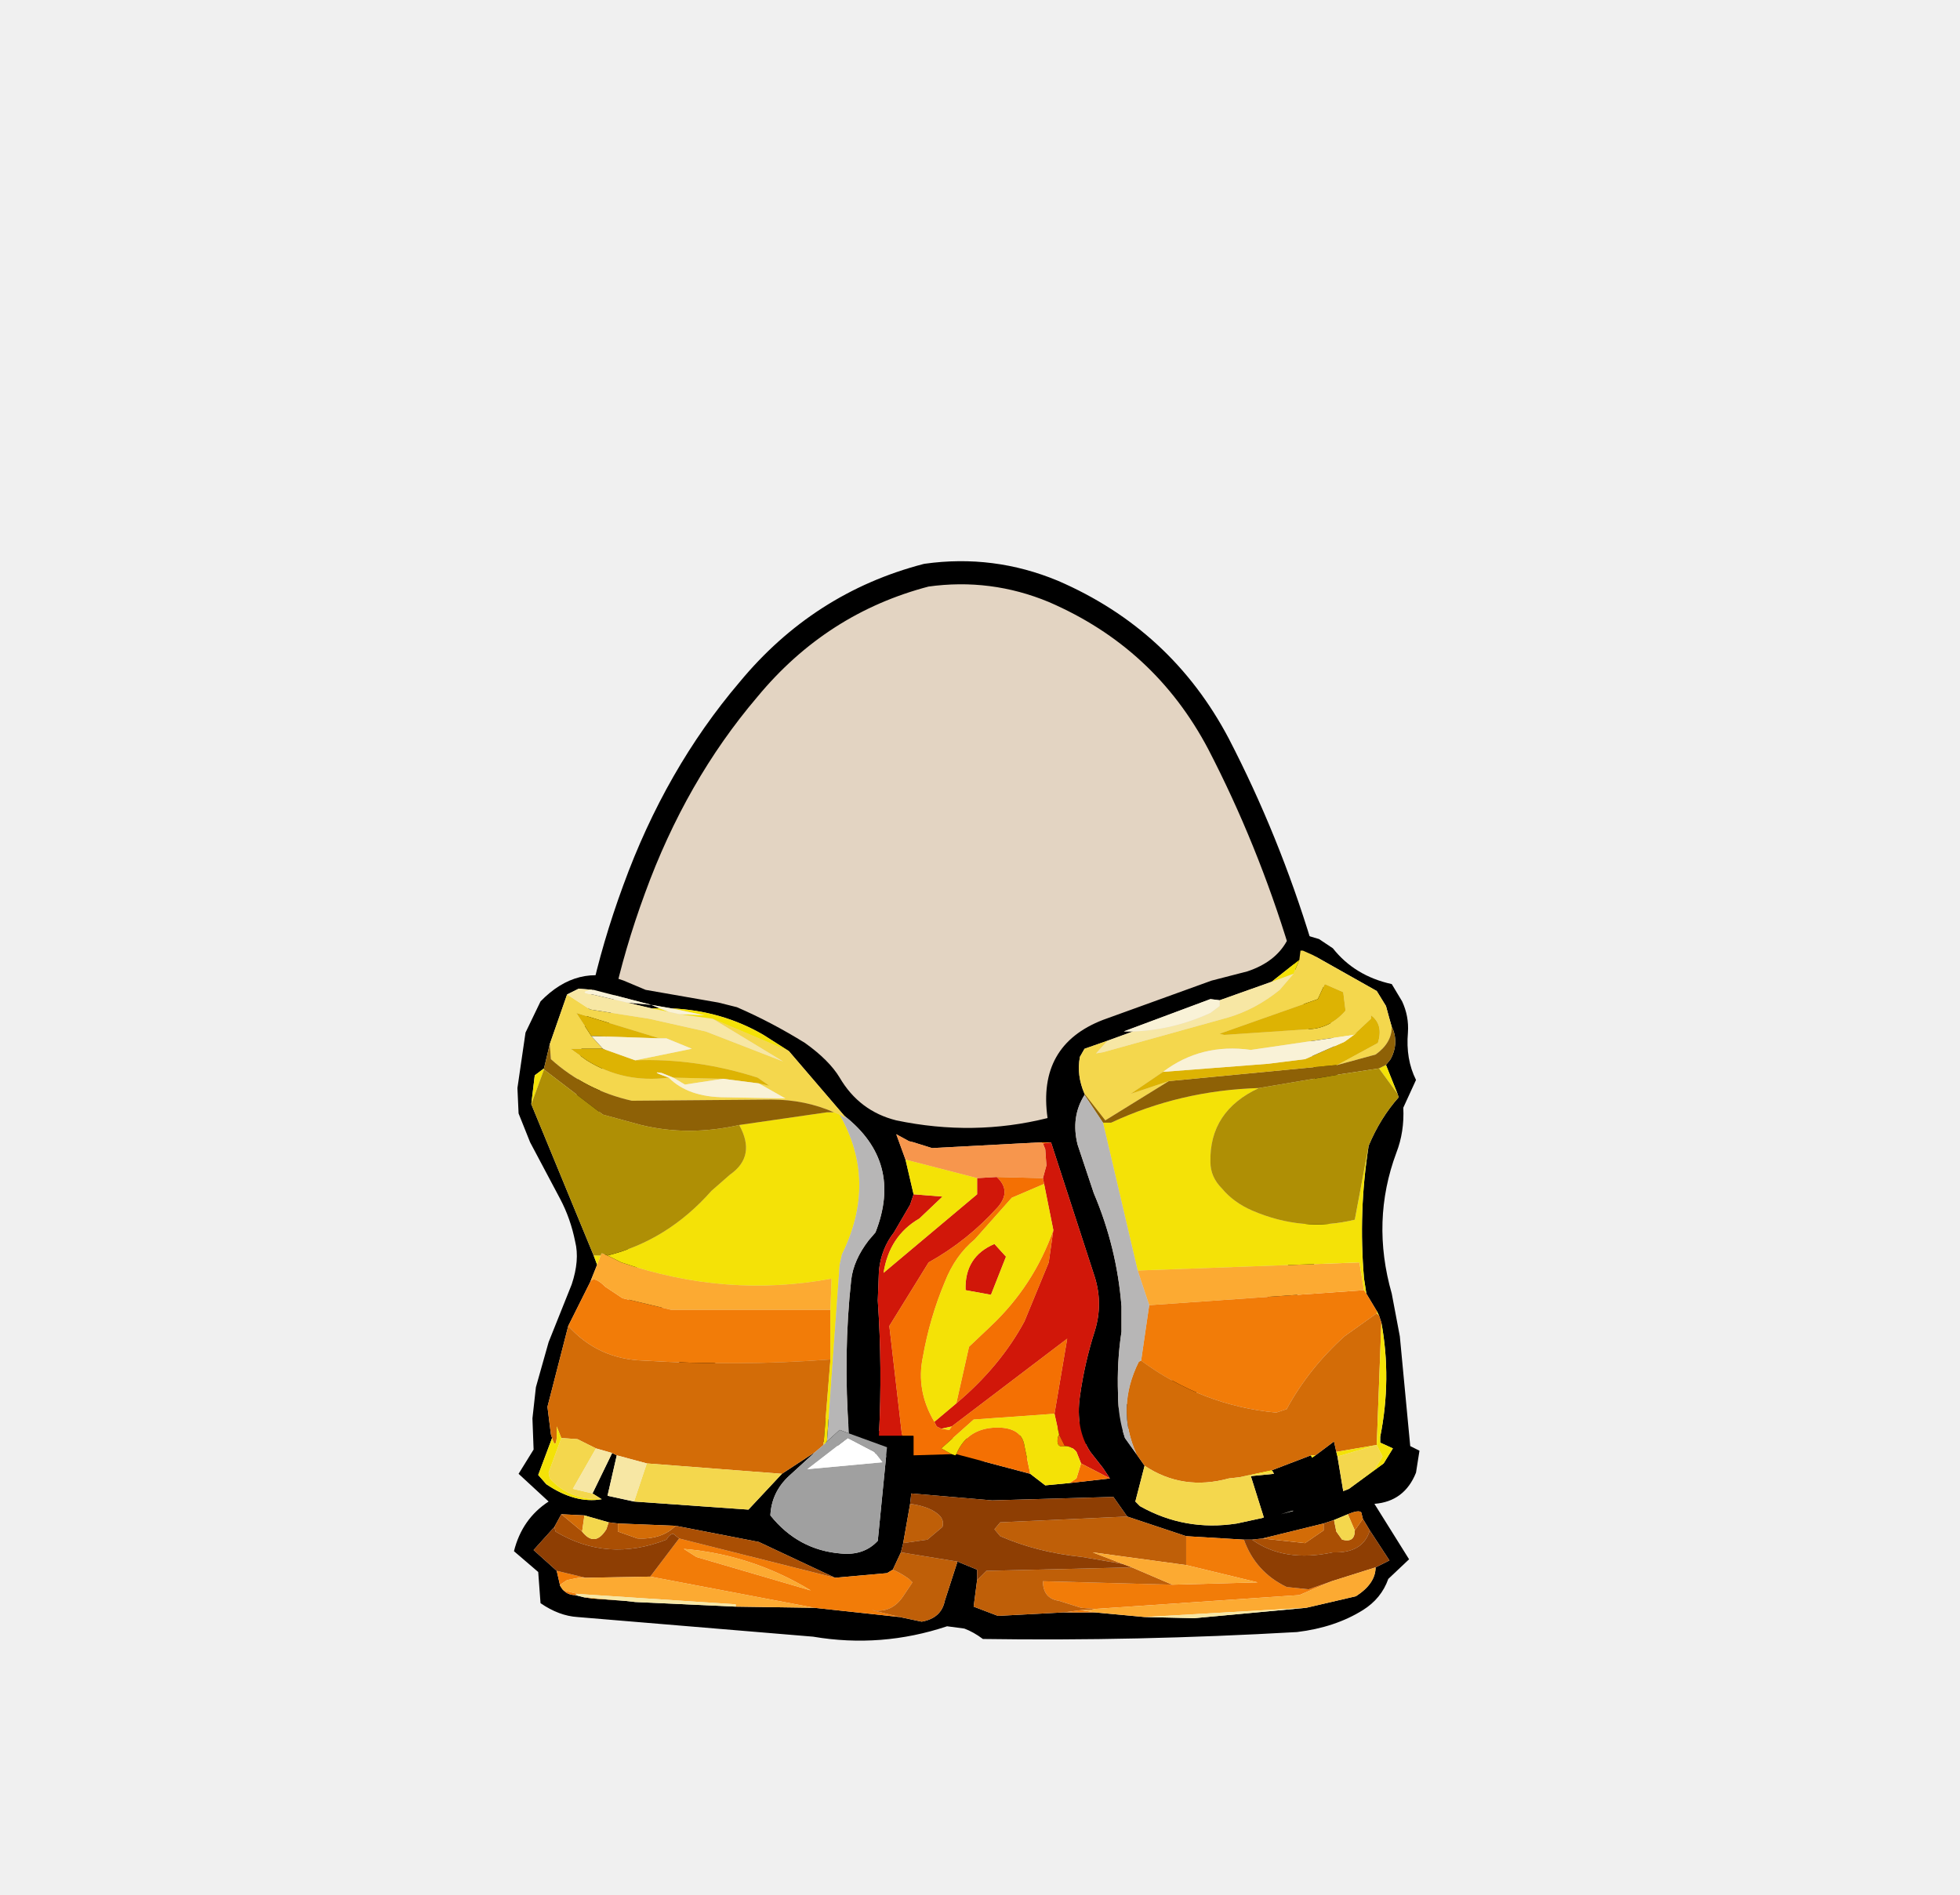
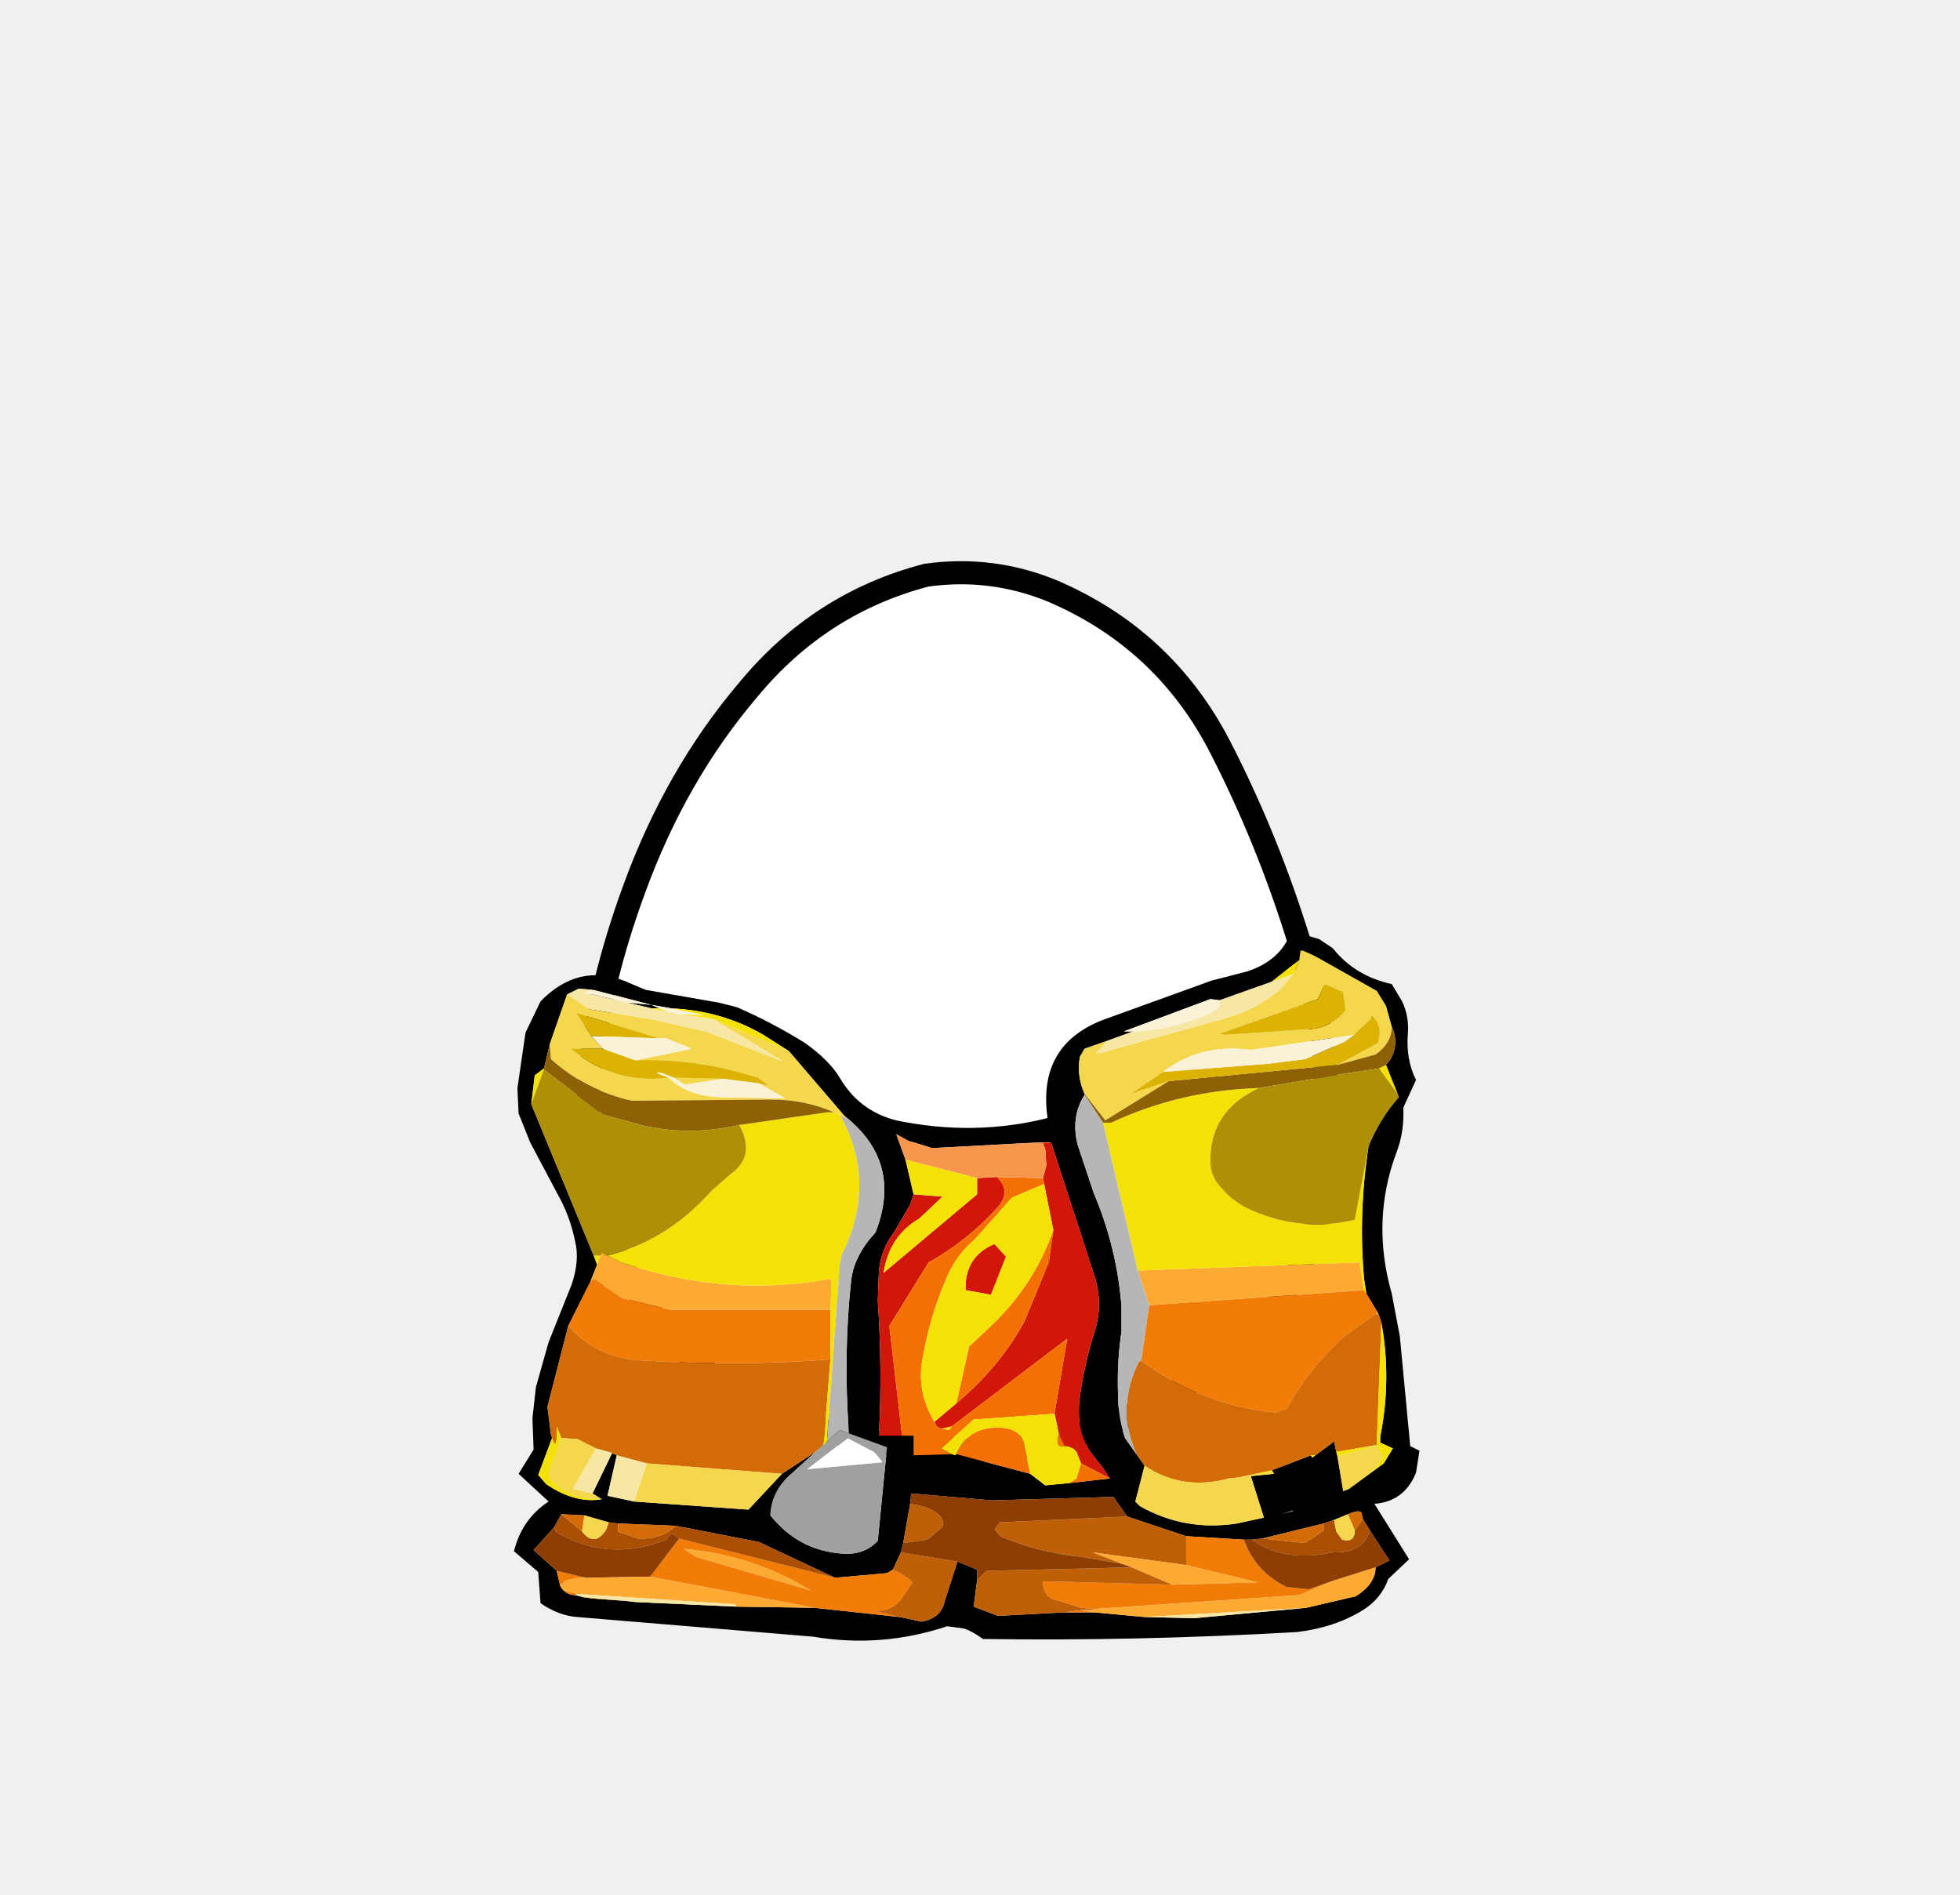
<svg xmlns="http://www.w3.org/2000/svg" xmlns:xlink="http://www.w3.org/1999/xlink" height="82" width="84.85">
  <g transform="translate(37.4 42.25)">
    <use height="38" transform="translate(-11.95 -17.45)" width="32.05" xlink:href="#a" />
    <use height="38.95" transform="translate(-12.45 -17.95)" width="33.05" xlink:href="#b" />
    <use height="30.6" transform="translate(-15.15 -1.85)" width="39.2" xlink:href="#c" />
  </g>
  <defs>
-     <path d="M27.35 7.4q2.15 4.15 3.55 8.75 1.45 4.7 1.15 9.5-.35 4.95-4.2 8.1-3.8 3.2-8.75 4.05l-2.6.2q-3.6 0-7.05-1.15-4.65-1.6-7.1-5.5Q-.2 27.4.05 23q.2-4.4 2-9.3Q3.85 8.75 7 5.05 10.1 1.3 14.7.1l1.8-.1q1.9.05 3.7.8 4.75 2.05 7.15 6.6" fill="#e3d4c2" fill-rule="evenodd" transform="translate(-.05)" id="d" />
+     <path d="M27.35 7.4q2.15 4.15 3.55 8.75 1.45 4.7 1.15 9.5-.35 4.95-4.2 8.1-3.8 3.2-8.75 4.05l-2.6.2q-3.6 0-7.05-1.15-4.65-1.6-7.1-5.5Q-.2 27.4.05 23q.2-4.4 2-9.3Q3.85 8.75 7 5.05 10.1 1.3 14.7.1l1.8-.1q1.9.05 3.7.8 4.75 2.05 7.15 6.6" fill="#fff" fill-rule="evenodd" transform="translate(-.05)" id="d" />
    <path d="M27.35 7.4Q24.95 2.85 20.2.8 17.55-.3 14.7.1 10.1 1.3 7 5.05q-3.15 3.7-4.95 8.65-1.8 4.9-2 9.3-.25 4.4 2.3 8.35 2.45 3.9 7.1 5.5 4.65 1.55 9.65.95 4.95-.85 8.75-4.05 3.85-3.15 4.2-8.1.3-4.8-1.15-9.5-1.4-4.6-3.55-8.75Z" fill="none" stroke="#000" stroke-linecap="round" stroke-linejoin="round" transform="translate(.45 .5)" id="e" />
    <use height="38" width="32.05" xlink:href="#d" id="a" />
    <use height="38.95" width="33.05" xlink:href="#e" id="b" />
    <g id="c" fill-rule="evenodd">
      <path d="m18.85-1.85.85.25.6.4Q21.25 0 22.85.35l.45.75q.3.65.25 1.35-.1 1.15.35 2.05l-.55 1.2q.05 1.05-.3 1.95-1.1 2.95-.2 6.1l.35 1.85.45 4.75.4.2-.15.95q-.5 1.25-1.8 1.35l1.5 2.4-.9.85q-.3.85-1.1 1.35-1.2.75-2.85.95-7 .4-13.6.3-.4-.3-.8-.45l-.75-.1q-2.85.95-5.8.45l-10.2-.85q-.8-.05-1.6-.6l-.1-1.35-1.05-.9q.35-1.4 1.5-2.15l-1.3-1.2.65-1.05-.05-1.35.15-1.35.55-1.95 1-2.5q.35-1.05.15-1.85-.2-1-.65-1.85l-1.3-2.45-.5-1.25-.05-1.1.35-2.4.65-1.35q1.6-1.65 3.6-.9l.95.4 3.15.55.8.2Q-4 2-2.55 2.9q1.05.75 1.5 1.5.85 1.45 2.45 1.85 3.35.7 6.55-.1Q7.5 3 10.35 1.9l4.7-1.7 1.55-.4q1.2-.4 1.7-1.3l.55-.35m3.9 3.7-.15-.55-.4-.65L19.45-.9 19-1.1h-.1l-.05.4-1.2.95-2.25.8L15 1l-3.35 1.25-.4.15h.4l-1.1.4-1 .35-.2.35q-.15.8.2 1.6v.05q-.6.95-.3 2.15l.7 2.1q1 2.35 1.2 4.9v1.1q-.2 1.3-.15 2.7 0 1 .3 1.9l.5.7.35.5-.4 1.55.2.2q1.95 1.1 4.2.75l1.15-.25v-.05l-.55-1.75 1-.1.8 1.55.05.05-.05-.05-.8-1.55-.05-.1-.05-.05 1.7-.65.05.1.15-.1.8-.6.1.45.05.2.25 1.5.25-.1 1.5-1.1.4-.65-.55-.25v-.25q.5-2.5.05-4.95l-.1-.3-.1-.2-.45-.75-.1-.65q-.25-2.9.2-5.75.5-1.2 1.3-2.1l-.05-.15-.5-1.25.2-.25q.35-.65.1-1.3l-.05-.1-.1-.35m-4.2 21.3.2-.05.3-.1.25-.05 1.45-.65-1.45.65-.25.05-.3.1-.2.05-.5.15-.75.15.75-.15.55-.15h-.05l.5-.15-.5.15m1.8.4-.45.15-2.65.65-.45.05h-.35l-2.5-.15-2.55-.85-.6-.85-5.25.15-3.5-.3-.05.45-.3 1.7-.1.4-.35.75-.25.15-2.25.2-3.3-1.55-3.6-.7-2.5-.1-.4-.05-1.05-.3-1-.05-.3.55-.9 1 1 .9.15.65.1.15.05.05q.2.2.5.2l.4.1.35.05 1.4.1.45.05 4.35.2 3.4.05 3.7.4.95.2q.85-.15 1-.9l.55-1.7.85.35v.45l-.15 1.15 1.05.4 2.85-.15H10l2.15.2 2.15.05 4.85-.45 2.15-.5q.85-.55.85-1.25l.6-.3-.85-1.3-.3-.5-.05-.2q0-.25-.6 0l-.6.25M7.65 7.2l-4.7.25-.8-.25-.2-.05-.55-.3.4 1.1.35 1.5L2 9.9l-.7 1.2q-.55.7-.65 1.65l-.05 1.3q.2 2.9.05 5.85h1.5v.85l1.65-.05.15.05.05-.05 3.2.85.65.5 1.05-.1 1.75-.2-.3-.45-.55-.7q-.65-1-.45-2.4.2-1.45.65-2.85.35-1.15 0-2.3L8.1 7.2h-.45m-8.3 12.6q-.25-3.45.1-6.65.1-.85.75-1.7l.3-.35Q1.7 8.05-.85 6.05l-2.4-2.8-1.1-.7q-1.8-1.05-4-1.15l-.85-.15-2.5-.65-.65-.05-.5.25-.75 2.15-.25 1.05-.4.3-.15 1.25 2.7 6.55.15.4-.3.75-.95 1.9-.9 3.5.15 1.2.05.15-.6 1.6.35.4q1.25.85 2.4.65l-.4-.25.85-1.75.2.1-.4 1.75 1.15.25 4.95.35 1.45-1.55 1.45-.95-1.15 1.05q-.75.7-.8 1.7Q-2.85 24.85-1 25q1 .1 1.6-.55L1 20.4l-1.65-.6m19.4 3.3 1.55-.7-.9-1.55.9 1.55-1.55.7M-8.85 1.4h-.35l-1.05-.25 1.05.1.35.15" transform="translate(15.15 1.85)" />
      <path d="m21.75 13.75.45.75v.1l-1.4 1q-1.55 1.4-2.5 3.15l-.45.15q-3.2-.3-5.85-2.25l.35-2.4 9.3-.65.1.15m-34.55 1.4.95-1.9q.15-.3.65.2l.75.5 2.1.5h6.9v2.15q-4 .3-8.05.05-2-.05-3.3-1.5m26.75 9.1 2.5.15q.5 1.4 1.85 2.05l.95.1 1-.35-1.4.6-8.85.6-.6-.05-.95-.3q-.7-.1-.7-.85l5.6.15 3.7-.1-3.1-.75v-1.25M10 27.55H8.65l.75-.1.6.1m-8.45.2-3.7-.4-7.1-1.35L-8 24.35l6.75 1.7 2.25-.2.25-.15q.35.15.7.4l.15.15-.4.6q-.5.75-1.35.6l1.2.3m-13.3-.8-.35-.05h.15l.2.05m-.75-.15q-.3 0-.5-.2l.6.15-.1.05m-.65-.4-.15-.65 1.25.3h-.3l-.5.1-.3.2v.05m5.35-1.6.55.35 4.95 1.45q-2.55-1.55-5.5-1.8" fill="#f27c08" transform="translate(15.15 1.85)" />
      <path d="m1.7 24.55.3-1.7q.75.1 1.15.4.35.25.25.6l-.65.55-1.05.15m9.7-1.15 2.55.85v1.25l-4.05-.55 1.3.5-1.75-.3q-1.95-.2-3.55-.9l-.25-.3.25-.3 5.5-.25m-9.8 1.55 2.45.4-.55 1.7q-.15.75-1 .9l-.95-.2-1.2-.3q.85.15 1.35-.6l.4-.6-.15-.15q-.35-.25-.7-.4l.35-.75m3.3 1.2.4-.4 6.3-.15 1.75.75-5.6-.15q0 .75.7.85l.95.3.6.05-.25.05H9.4l-.75.1-2.85.15-1.05-.4.15-1.15" fill="#bf5f08" transform="translate(15.15 1.85)" />
      <path d="m20.35 23.55.1.5.25.35q.55.15.55-.4l.35-.5.3.5q-.3 1-1.6.95-2.1.45-3.5-.55l.45-.05 1.85.2.8-.55v-.3l.45-.15m-33.75.3.3-.55.9.75q.55.7 1.05-.1l.1-.3.4.05v.35l.85.3q1.05.05 1.65-.55l3.6.7 3.3 1.55-6.75-1.7-.25-.2q-.15 0-.3.25-2.55 1-4.8-.35l-.05-.2" fill="#aa4f04" transform="translate(15.15 1.85)" />
      <path d="M16.8 24.4q1.4 1 3.5.55 1.3.05 1.6-.95l.85 1.3-.6.3-1.9.6-1 .35-.95-.1q-1.35-.65-1.85-2.05h.35M2 22.85l.05-.45 3.5.3 5.25-.15.6.85-5.5.25-.25.3.25.3q1.6.7 3.55.9l1.75.3.4.15-6.3.15-.4.4v-.45l-.85-.35-2.45-.4.1-.4 1.05-.15.65-.55q.1-.35-.25-.6-.4-.3-1.15-.4m-15.3 2.9-1-.9.9-1 .05.2q2.25 1.35 4.8.35.15-.25.3-.25l.25.2L-9.25 26l-2.8.05-1.25-.3" fill="#8e3e03" transform="translate(15.15 1.85)" />
      <path d="m21.65 13.6-9.3.65-.5-1.5 9.6-.35.2 1.2m-33.5-.35.3-.75.15-.4.05-.1.25.1.6.3q4.55 1.55 9.1.7l-.05 1.35h-6.9l-2.1-.5-.75-.5q-.5-.5-.65-.2M11.6 25.6l-.4-.15-1.3-.5 4.05.55 3.1.75-3.7.1-1.75-.75m7.55 1.75-7 .4-2.15-.2-.6-.1h.35l.25-.05 8.85-.6 1.4-.6 1.9-.6q0 .7-.85 1.25l-2.15.5m-21.3 0-3.4-.05v-.1l-6.85-.45-.6-.15-.05-.05-.1-.15v-.05l.3-.2.5-.1h.3l2.8-.05 7.1 1.35m-8.2-.3-1.4-.1-.2-.05 1.6.15m2.55-2.25q2.95.25 5.5 1.8l-4.95-1.45-.55-.35" fill="#fcaa32" transform="translate(15.15 1.85)" />
      <path d="m22.3 14.7.1.3-.2 5.3-1.75.3-.1-.45-.8.6h-.2l-1.7.65-1.4.3-.45.05q-2 .55-3.65-.55l-.35-.5q-.9-2 .1-4l.1-.05q2.65 1.95 5.85 2.25l.45-.15q.95-1.75 2.5-3.15l1.4-1 .1.1m-2.4 9v.3l-.8.55-1.85-.2 2.65-.65m1.7-.2-.35.5-.3-.7q.6-.25.6 0l.05.2m-23.7-2.9-1.45.95-5.85-.45-1.3-.35-.2-.1-.7-.2-.8-.4-.7-.05-.2-.5v.5q-.05.5-.2 0l-.05-.15-.15-1.2.9-3.5q1.3 1.45 3.3 1.5 4.05.25 8.05-.05l-.3 3.7-.35.3m-11 2.7 1 .05-.1.7-.9-.75m2.45.4 2.5.1q-.6.6-1.65.55l-.85-.3v-.35" fill="#d36c07" transform="translate(15.15 1.85)" />
      <path d="m18.85-.7.05-.4h.1l.45.2L22.2.65l.4.65.15.55.1.35q0 .7-.7 1.2l-1.65.45 1.75-.95q.25-.8-.3-1.2v.15l-.75.7-4.45.65q-2.15-.3-3.8.95l-1.4.95 1.65-.55-2.75 1.7-.9-1.15q-.35-.8-.2-1.6l.2-.35 1-.35-.5.55.3-.05 5.4-1.5q1.2-.35 2.25-1.2l.6-.7.25-.6m1.9 1.4-.8-.35-.3.65-4.25 1.5.2.05 3.7-.25q.9-.05 1.55-.8l-.1-.8M21 22.2l-.25.1-.25-1.5 1.7-.5.25.5-.3.5-1.15.9m-3.25-.65-1 .1.55 1.75v.05l-1.15.25q-2.25.35-4.2-.75l-.2-.2.4-1.55q1.65 1.1 3.65.55l.45-.05 1.45-.25.05.1m3.5 2.45q0 .55-.55.4l-.25-.35-.1-.5.6-.25.3.7M-.85 6.05l.05.1Q-.9 6.1-1.05 6l-.25-.1q-1.25-.55-2.7-.55l-6.05.05q-2-.45-3.5-1.8l-.05-.65.75-2.15 1 .65 2.55.4 2.45.55 3.35 1.3-3.05-1.85 3.3 1.4 2.4 2.8m-2.7 15.5L-5 23.1l-4.95-.35.55-1.65 5.85.45m-8.2.85.4.25q-1.4.05-2.25-.9l-.05-.25.55-1.5.7.05.8.4-1 1.75.85.2m-.35.95 1.05.3-.1.3q-.5.8-1.05.1l.1-.7M-8.45 4.4q.85.85 2.45.85l2.6.05-1.15-.65.45.1-.5-.35q-2.65-.85-5.3-.75l2.45-.5-1.1-.45h-.3l-3.6-1.1.65 1 .5.55h-1.4l.7.5q1.6 1 3.55.75m2.35.05-1.65.25-.5-.3 2.15.05" fill="#f4d74d" transform="translate(15.15 1.85)" />
      <path d="m4.9 8.75.85-.05q.65.6.05 1.3-1.3 1.45-3 2.4l-1.7 2.75.55 4.75h-1Q.8 16.95.6 14.05l.05-1.3q.1-.95.65-1.65L2 9.9l.15-.45 1.25.1-1 .95q-1.3.75-1.55 2.35l4.05-3.4v-.7m2.85 0 .15-.55-.05-.7-.1-.25.35-.05 1.9 5.85q.35 1.15 0 2.3-.45 1.4-.65 2.85-.2 1.4.45 2.4l.55.7.3.45-1.25-.65-.2-.5q-.2-.25-.5-.25l-.25-.5-.2-.9.55-3.25-5 3.8-.45.1-.2-.1-.1-.2.95-.8q1.9-1.6 2.95-3.55L8 12.4l.2-1.4-.4-2-.05-.25m-1.6 3.4L5.5 13.8l-1.1-.2q-.05-1.45 1.25-2l.5.55" fill="#d11709" transform="translate(15.15 1.85)" />
      <path d="m5.75 8.7 2 .05.05.25-1.4.6-1.6 1.8q-.85.7-1.3 1.85-.65 1.55-.95 3.25-.3 1.45.5 2.8l.1.2.2.1.35.05.1-.15 5-3.8-.55 3.25-3.5.25-1.4 1.25.45.25-1.65.05v-.85h-.5l-.55-4.75 1.7-2.75q1.7-.95 3-2.4.6-.7-.05-1.3m2-1.45-.1-.05h.45l-.35.05m2.9 14.5-1.75.2.3-.2.2-.65 1.25.65m-3.45-.2L4 20.7q.5-1.2 1.9-1.15.95.05 1.05.8l.25 1.2M4 18.5l.55-2.45.95-.9Q7.35 13.4 8.2 11L8 12.4l-1.05 2.55Q5.9 16.9 4 18.5m4.45 1.35.25.5q-.4.1-.3-.4l.05-.1" fill="#f47003" transform="translate(15.15 1.85)" />
      <path d="m1.8 7.95-.4-1.1.55.3.2.05.8.25 4.7-.25.1.05.1.25.05.7-.15.55-2-.05-.85.05-3.1-.8" fill="#f7964d" transform="translate(15.15 1.85)" />
      <path d="m1.8 7.95 3.1.8v.7l-4.05 3.4q.25-1.6 1.55-2.35l1-.95-1.25-.1-.35-1.5m7.1 14-1.05.1-.65-.5-.25-1.2q-.1-.75-1.05-.8Q4.5 19.5 4 20.7l-.05.05-.15-.05-.45-.25 1.4-1.25 3.5-.25.2.9-.05.1q-.1.5.3.4.3 0 .5.25l.2.5-.2.65-.3.2M7.8 9l.4 2q-.85 2.4-2.7 4.15l-.95.9L4 18.5l-.95.8q-.8-1.35-.5-2.8.3-1.7.95-3.25.45-1.15 1.3-1.85l1.6-1.8L7.8 9m-1.65 3.15-.5-.55q-1.3.55-1.25 2l1.1.2.65-1.65m-2.8 7.45.45-.1-.1.15-.35-.05" fill="#f4e206" transform="translate(15.15 1.85)" />
      <path d="m18.6-.1-.6.7q-1.05.85-2.25 1.2l-5.4 1.5-.3.05.5-.55 1.1-.4q1.7-.05 3.35-.8l.4-.3v-.25l2.25-.8.95-.35M-9.95 22.75l-1.15-.25.4-1.75 1.3.35-.55 1.65m-.95-2.1-.85 1.75-.85-.2 1-1.75.7.2M-12.85.8l.5-.25.65.05q-.75.1-.05.2l1.5.35 1.05.25.75.15.45.1 1.45.2L-3.5 3.7l-3.35-1.3-2.45-.55-2.55-.4-1-.65m32 26.55-4.85.45-2.15-.05 7-.4m-24.7-.05-4.35-.2-.45-.05-1.6-.15h-.15l-.4-.1.1-.05 6.85.45v.1" fill="#f7e7a4" transform="translate(15.15 1.85)" />
      <path d="m18.85-.7-.25.6-.95.35 1.2-.95M22.3 4l.3-.15.5 1.25-.8-1.1m-.45 3.35q-.45 2.85-.2 5.75l.1.65-.1-.15-.2-1.2-9.6.35-1.5-6.4h.35q3-1.4 6.4-1.5-2.15 1-2.1 3.2 0 .65.5 1.15.5.6 1.3.95 2.2.95 4.45.4l.6-3.2m.35 7.15.1.2-.1-.1v-.1m.2.5q.45 2.45-.05 4.95v.25l.55.25-.4.65-1.5 1.1 1.15-.9.3-.5-.25-.5-1.7.5-.05-.2 1.75-.3.2-5.3M-1.05 6q1.65 2.9.1 6.05l-.1.45-.55 7.65-.15.15.3-3.7v-2.15l.05-1.35q-4.55.85-9.1-.7l-.6-.3q2.6-.65 4.5-2.8l.8-.7q1.15-.8.4-2.15l3.8-.55h.3l.25.1m-10.3 16.65q-1.15.2-2.4-.65l-.35-.4.6-1.6q.15.5.2 0v-.5l.2.5-.55 1.5.05.25q.85.95 2.25.9m-.2-10.15-.15-.4h.3l-.15.4m-2.85-6.95.15-1.25.4-.3v.05l-.55 1.5m6.05-4.15q2.2.1 4 1.15l1.1.7-3.3-1.4-1.45-.2 1.1.05-1.45-.3m24.6 20.3 1.4-.3.05.05-1.45.25m3.1-.95h.2l-.15.1-.05-.1M-9.2 1.4h.35l.4.15-.75-.15" fill="#f4e207" transform="translate(15.15 1.85)" />
      <path d="m9.55 5.1.9 1.15 2.75-1.7 7.3-.7 1.65-.45q.7-.5.7-1.2l.05.1q.25.65-.1 1.3l-.2.25-.3.15-1.65.25-3.55.6q-3.4.1-6.4 1.5h-.35l-.8-1.2V5.1M-13.85 4l.25-1.05.05.65q1.5 1.35 3.5 1.8L-4 5.35q1.45 0 2.7.55h-.3l-3.8.55q-2.2.5-4.25 0L-11.3 6l-2.55-1.95V4" fill="#8e6106" transform="translate(15.15 1.85)" />
      <path d="m13.2 4.55-1.65.55 1.4-.95 4.55-.35 1.6-.2 1.7-.75.55-.4-.15.1.75-.7V1.7q.55.4.3 1.2l-1.75.95-7.3.7M20.75.7l.1.8q-.65.75-1.55.8l-3.7.25-.2-.05L19.65 1l.3-.65.8.35m-29.2 3.7q-1.95.25-3.55-.75l-.7-.5h1.4l1.4.5q2.65-.1 5.3.75l.5.35-.45-.1-1.55-.2-2.15-.05-.5-.2q-.55-.1.3.2m-3.35-1.8-.65-1 3.6 1.1-2.95-.1" fill="#ddb303" transform="translate(15.15 1.85)" />
      <path d="m23.1 5.1.05.15q-.8.9-1.3 2.1l-.6 3.2q-2.25.55-4.45-.4-.8-.35-1.3-.95-.5-.5-.5-1.15-.05-2.2 2.1-3.2l3.55-.6L22.3 4l.8 1.1m-34.8 7-2.7-6.55.55-1.5L-11.3 6l1.65.45q2.05.5 4.25 0 .75 1.35-.4 2.15l-.8.7q-1.9 2.15-4.5 2.8l-.25-.1-.05.1h-.3" fill="#af8f05" transform="translate(15.15 1.85)" />
      <path d="m12.35 14.25-.35 2.4-.1.05q-1 2-.1 4l-.5-.7q-.3-.9-.3-1.9-.05-1.4.15-2.7v-1.1q-.2-2.55-1.2-4.9l-.7-2.1q-.3-1.2.3-2.15l.8 1.2 1.5 6.4.5 1.5m-13.2-8.2Q1.7 8.05.5 11.1l-.3.35q-.65.85-.75 1.7-.35 3.2-.1 6.65l-.4-.15-.55.5.55-7.65.1-.45Q.6 8.9-1.05 6q.15.1.25.15l-.05-.1" fill="#b7b6b6" transform="translate(15.15 1.85)" />
      <path d="M12.95 4.15q1.65-1.25 3.8-.95l4.45-.65.15-.1-.55.4-1.7.75-1.6.2-4.55.35m5.6 19h.05l-.55.15.5-.15M15.4 1.05v.25l-.4.3q-1.65.75-3.35.8h-.4l.4-.15L15 1l.4.05M-11.7.6l2.5.65.85.15 1.45.3-1.1-.05-.45-.1-.4-.15-.35-.15-1.05-.1-1.5-.35q-.7-.1.05-.2m7.15 4.05 1.15.65-2.6-.05q-1.6 0-2.45-.85-.85-.3-.3-.2l.5.2.5.3 1.65-.25 1.55.2m-6.75-1.5-.5-.55 2.95.1h.3l1.1.45-2.45.5-1.4-.5" fill="#f9f2d7" transform="translate(15.15 1.85)" />
      <path d="m-1.6 20.15.55-.5.4.15 1.65.6-.4 4.05Q0 25.1-1 25q-1.85-.15-3.05-1.65.05-1 .8-1.7l1.15-1.05.35-.3.15-.15m2.05.45L-.7 20l-1.75 1.35 3.25-.3-.35-.45" fill="#a0a0a0" transform="translate(15.15 1.85)" />
      <path d="m.45 20.6.35.45-3.25.3L-.7 20l1.15.6" fill="#fff" transform="translate(15.15 1.85)" />
    </g>
  </defs>
</svg>
